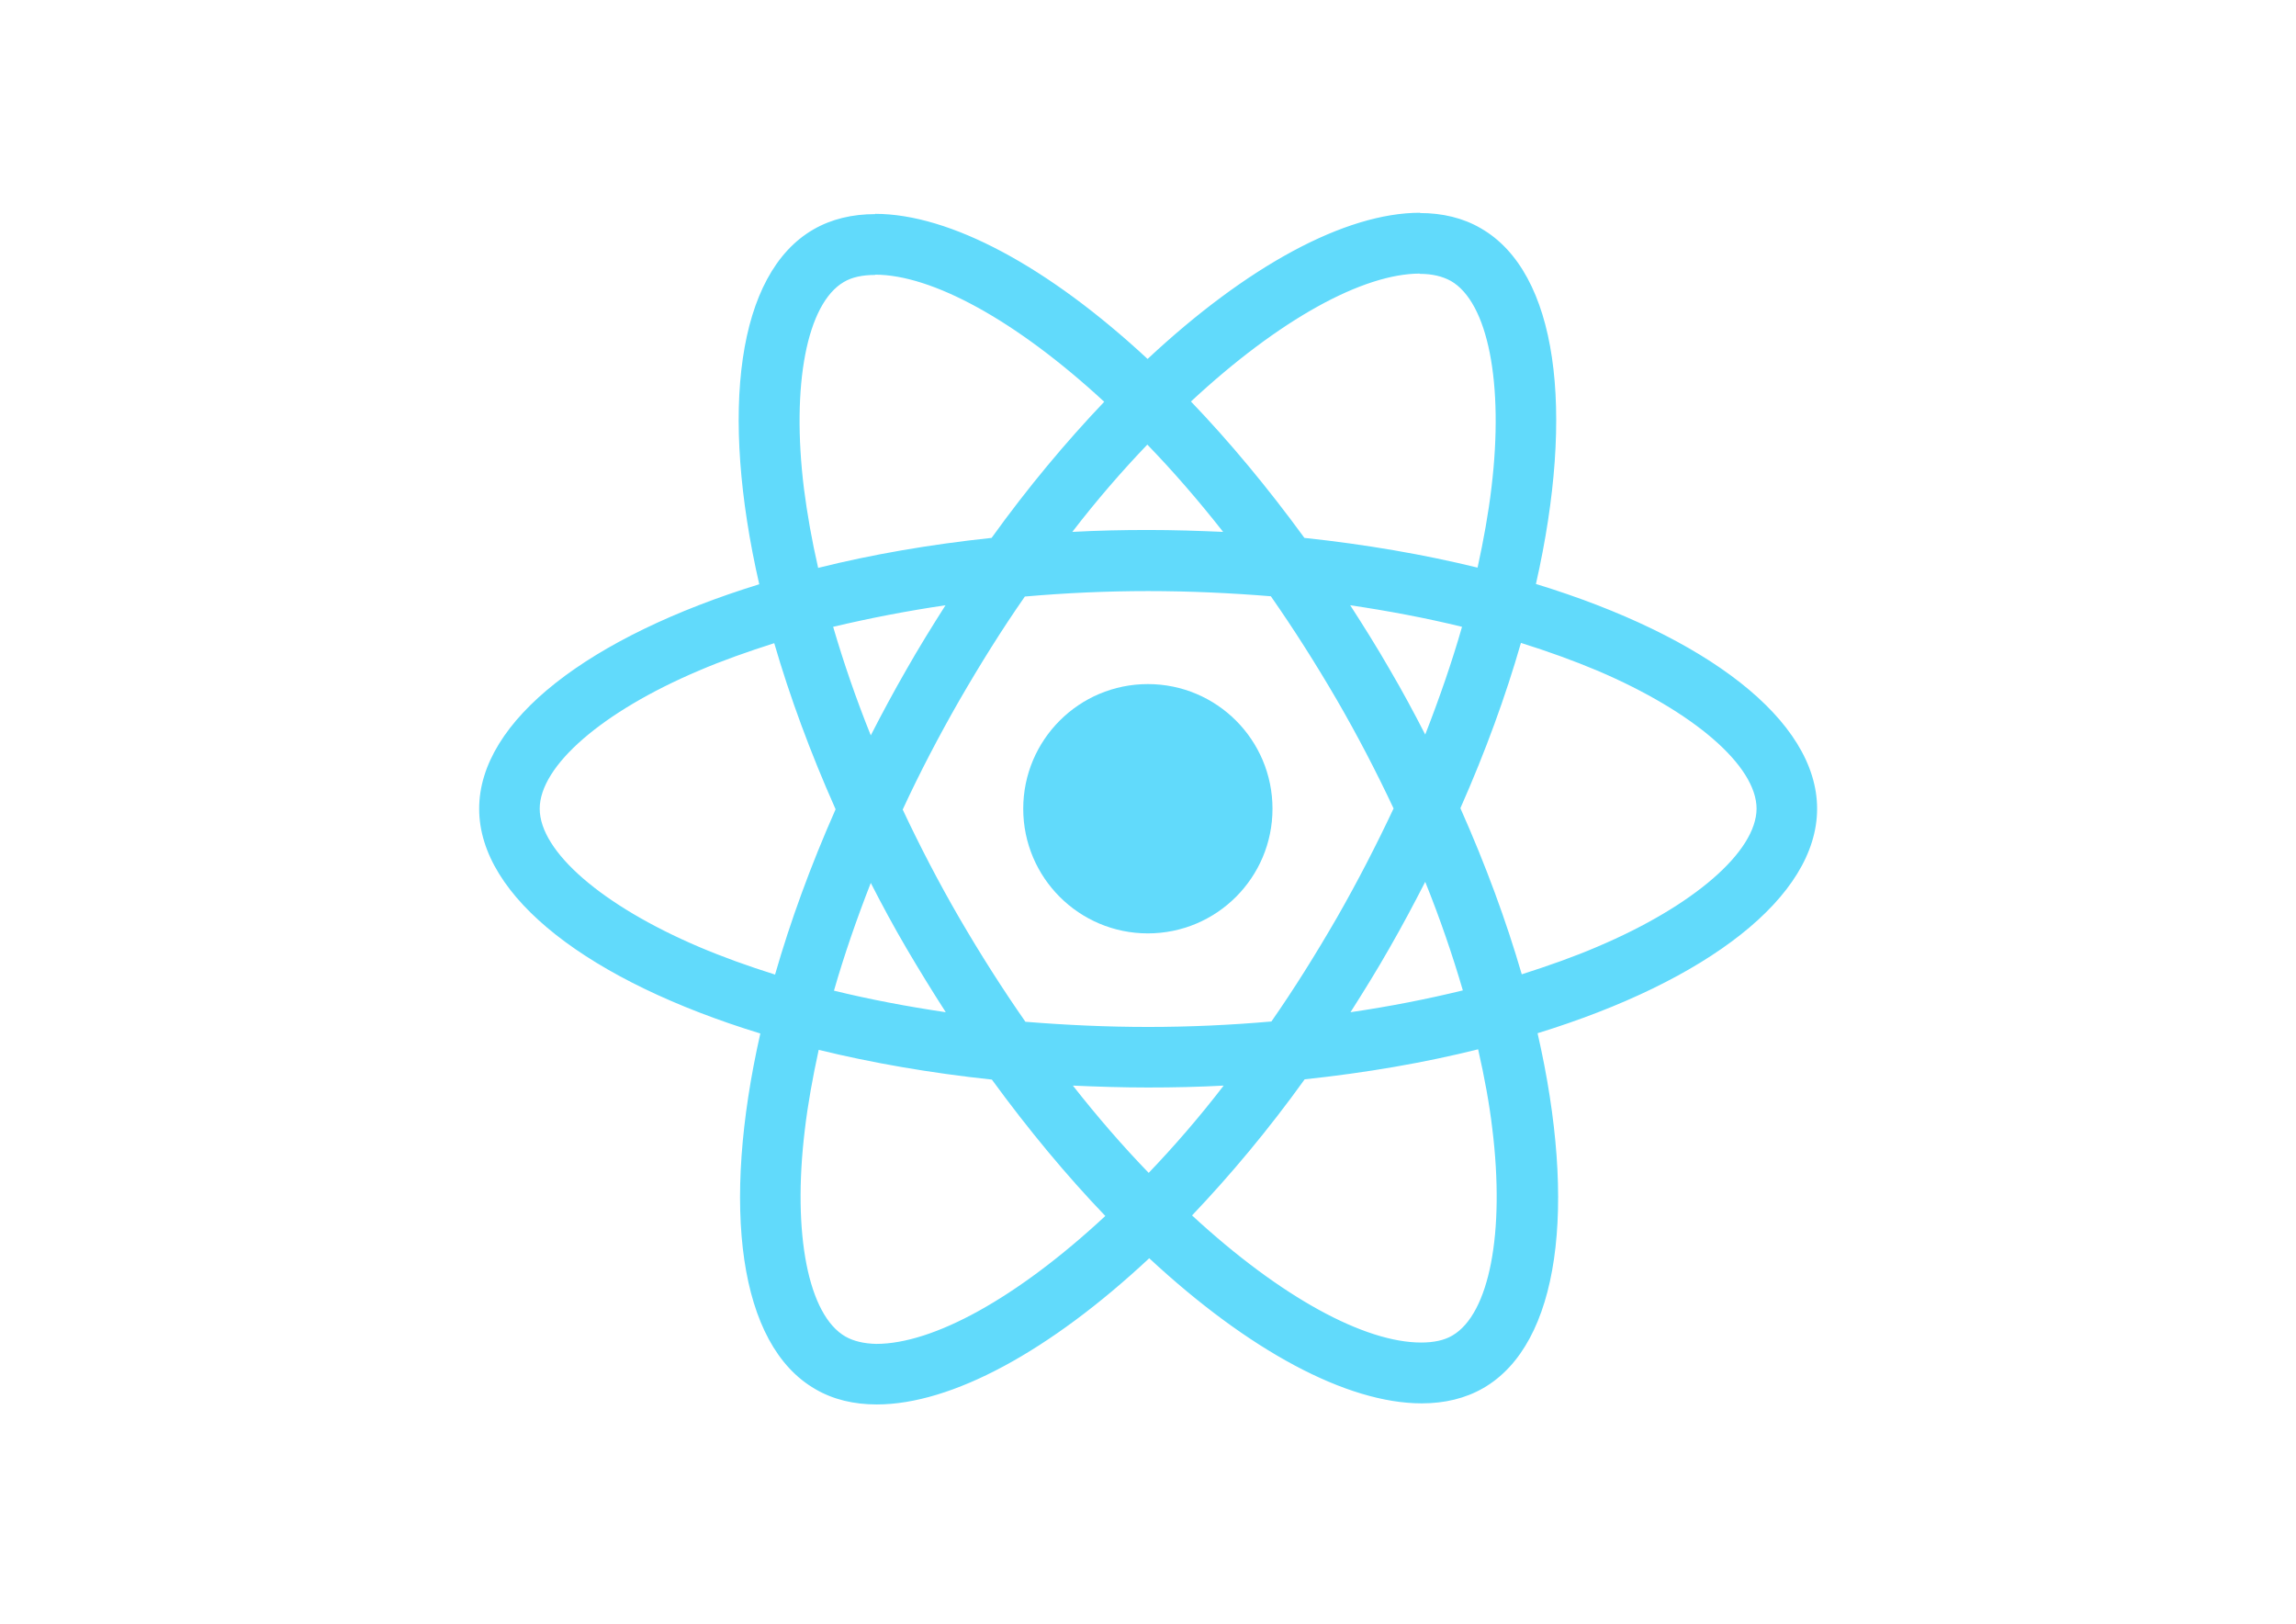
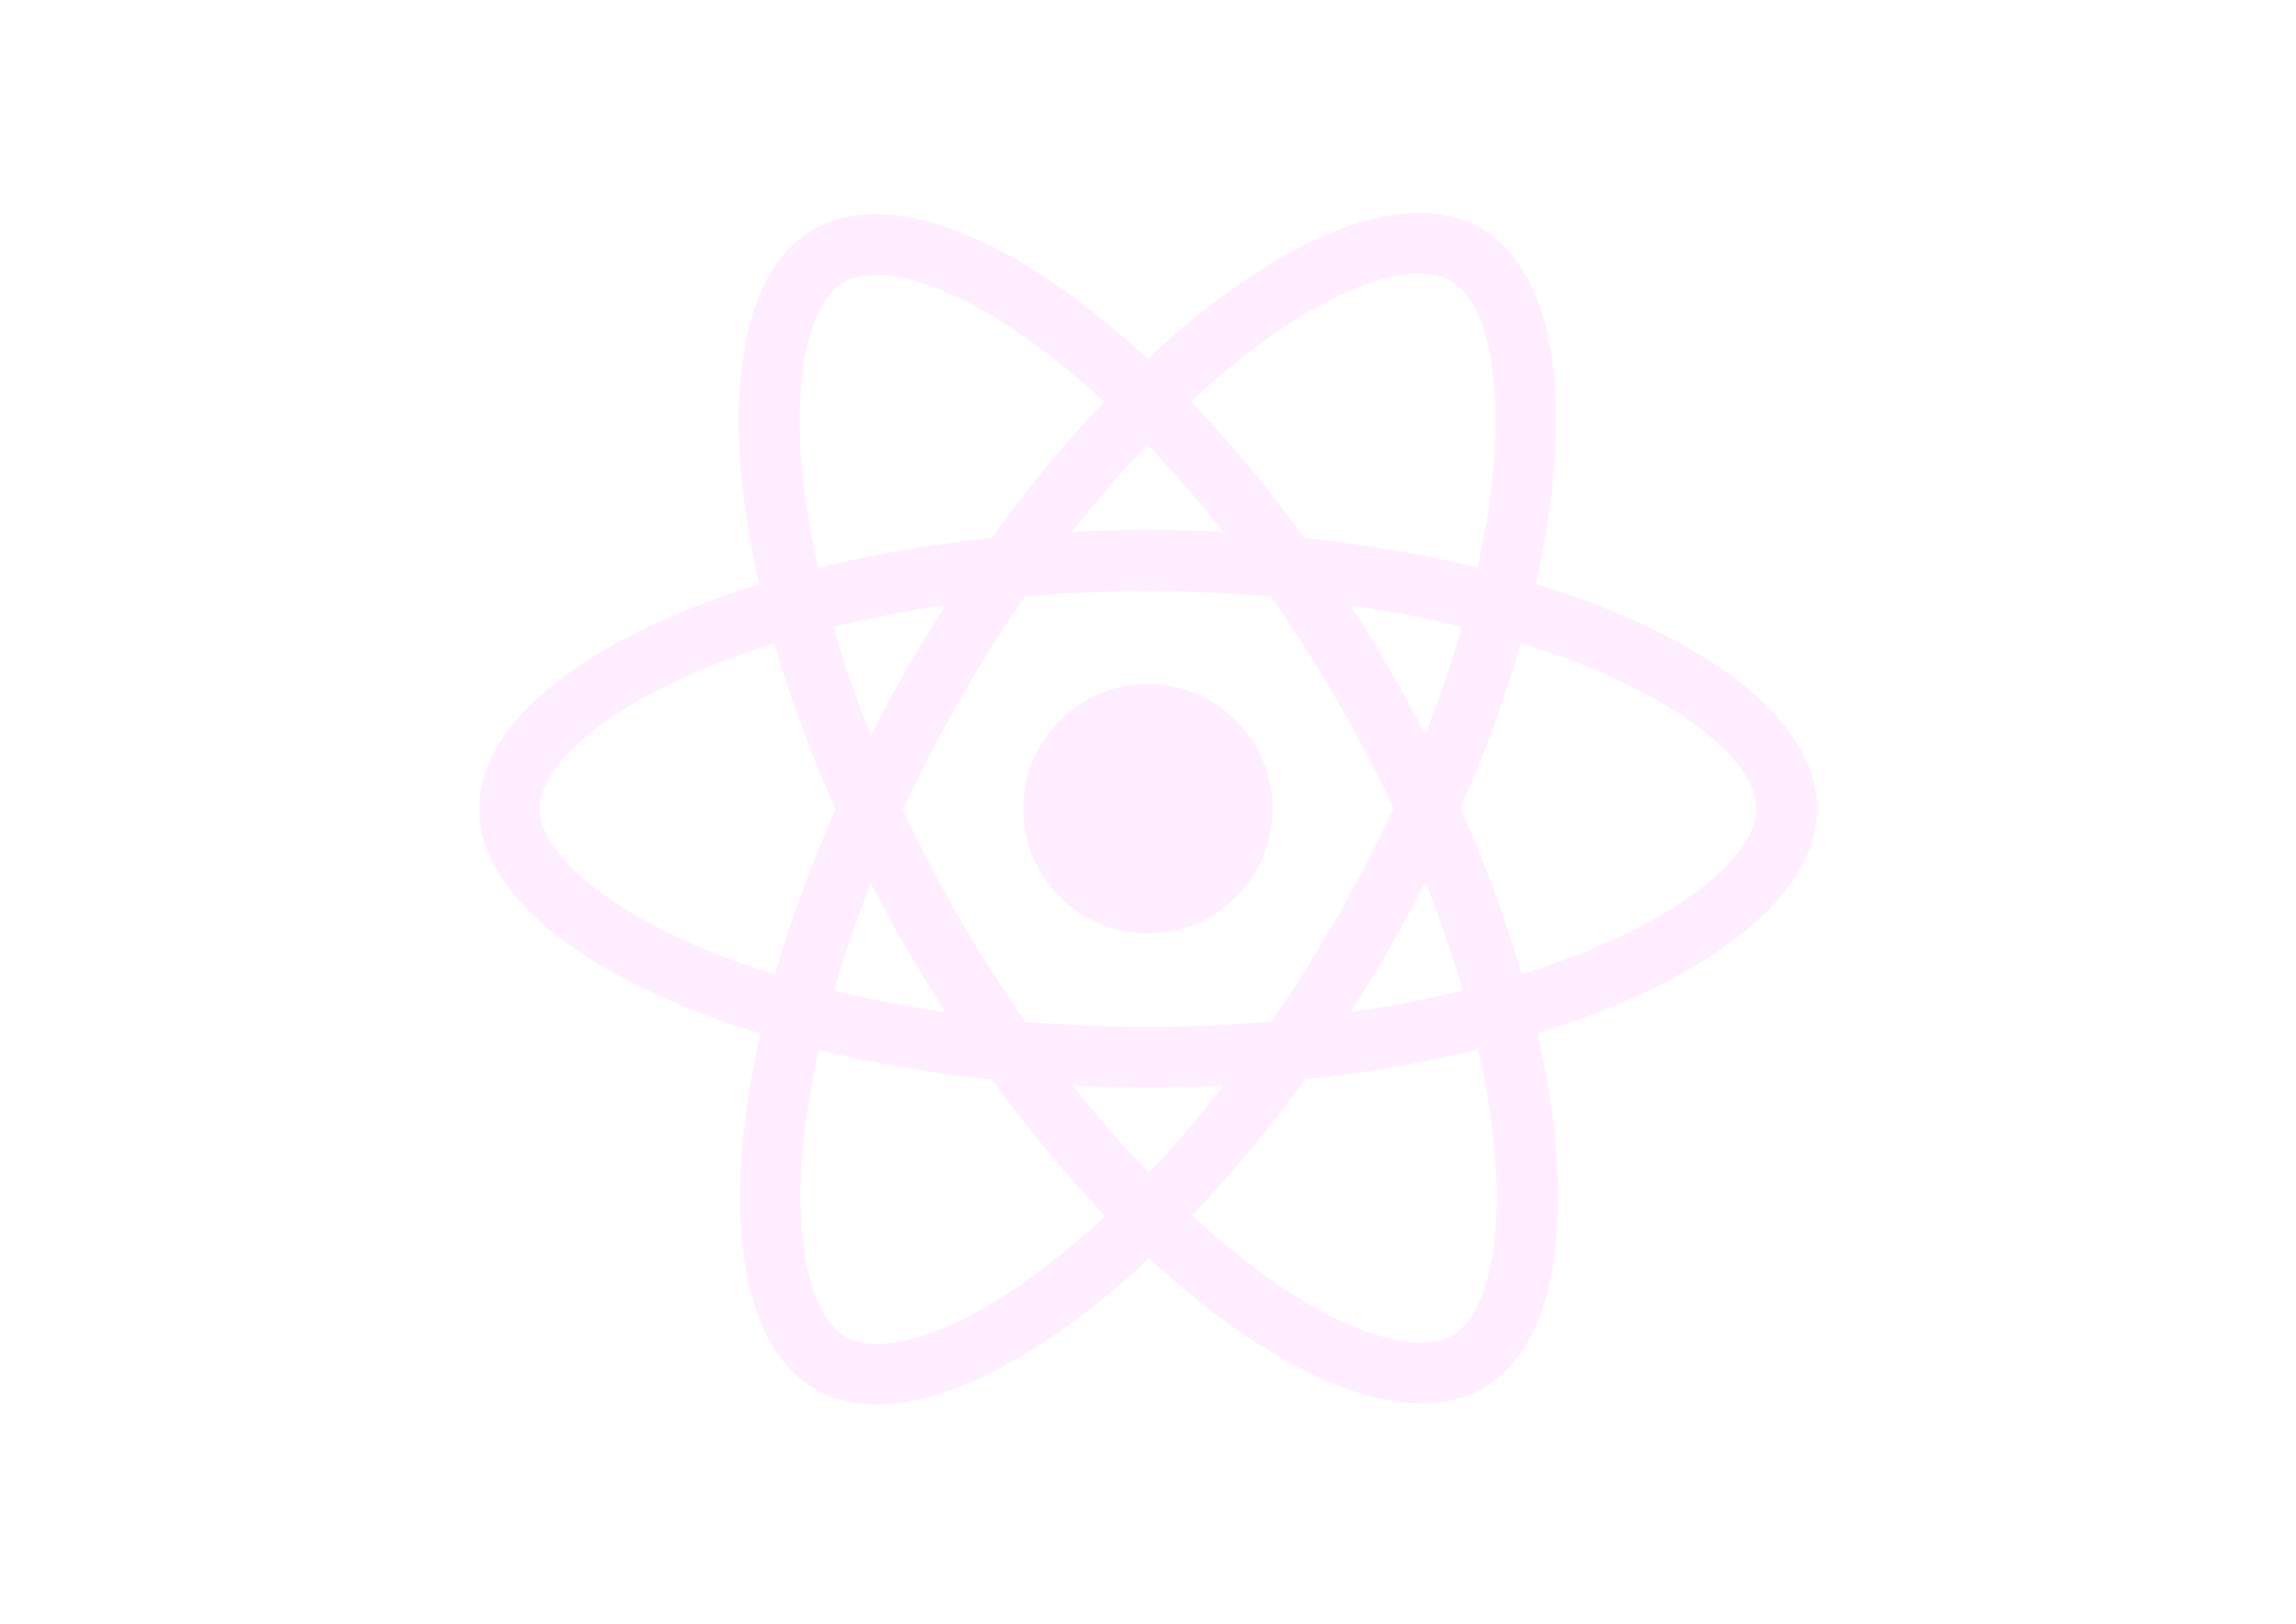
<svg xmlns="http://www.w3.org/2000/svg" viewBox="0 0 841.9 595.3">
-   <g fill="#61DAFB">
+   <g fill="#FFEEFF">
    <path d="M666.3 296.5c0-32.5-40.7-63.3-103.1-82.4 14.4-63.6 8-114.2-20.2-130.4-6.5-3.8-14.1-5.6-22.4-5.6v22.3c4.6 0 8.3.9 11.4 2.6 13.6 7.8 19.5 37.5 14.9 75.7-1.1 9.4-2.9 19.3-5.1 29.4-19.6-4.8-41-8.5-63.5-10.9-13.5-18.5-27.5-35.3-41.6-50 32.6-30.3 63.2-46.9 84-46.9V78c-27.5 0-63.5 19.6-99.9 53.6-36.4-33.8-72.4-53.2-99.9-53.2v22.3c20.7 0 51.4 16.5 84 46.6-14 14.7-28 31.4-41.3 49.9-22.6 2.4-44 6.1-63.6 11-2.3-10-4-19.7-5.2-29-4.7-38.2 1.1-67.9 14.6-75.8 3-1.8 6.9-2.6 11.5-2.6V78.5c-8.4 0-16 1.8-22.6 5.6-28.1 16.2-34.4 66.7-19.9 130.1-62.2 19.2-102.7 49.9-102.7 82.3 0 32.5 40.7 63.3 103.1 82.4-14.4 63.6-8 114.2 20.2 130.4 6.5 3.8 14.1 5.6 22.5 5.6 27.5 0 63.5-19.6 99.9-53.6 36.4 33.8 72.4 53.2 99.9 53.2 8.4 0 16-1.8 22.6-5.6 28.1-16.2 34.4-66.7 19.9-130.1 62-19.1 102.5-49.9 102.5-82.3zm-130.2-66.7c-3.7 12.9-8.3 26.2-13.5 39.5-4.1-8-8.4-16-13.1-24-4.6-8-9.5-15.8-14.4-23.4 14.2 2.1 27.9 4.7 41 7.9zm-45.8 106.5c-7.8 13.5-15.8 26.3-24.1 38.2-14.9 1.3-30 2-45.2 2-15.1 0-30.2-.7-45-1.9-8.3-11.9-16.4-24.6-24.2-38-7.6-13.1-14.5-26.4-20.8-39.8 6.2-13.4 13.2-26.8 20.7-39.9 7.8-13.5 15.8-26.3 24.1-38.2 14.9-1.3 30-2 45.2-2 15.1 0 30.2.7 45 1.9 8.3 11.9 16.4 24.6 24.2 38 7.6 13.1 14.5 26.4 20.8 39.8-6.3 13.4-13.2 26.8-20.7 39.9zm32.3-13c5.4 13.4 10 26.8 13.8 39.8-13.1 3.2-26.9 5.9-41.2 8 4.9-7.7 9.8-15.6 14.4-23.7 4.6-8 8.9-16.1 13-24.1zM421.2 430c-9.3-9.6-18.6-20.3-27.8-32 9 .4 18.2.7 27.5.7 9.4 0 18.7-.2 27.8-.7-9 11.7-18.3 22.4-27.5 32zm-74.4-58.9c-14.2-2.1-27.9-4.7-41-7.9 3.7-12.9 8.3-26.2 13.5-39.5 4.1 8 8.4 16 13.1 24 4.7 8 9.5 15.8 14.4 23.4zM420.7 163c9.3 9.6 18.6 20.3 27.8 32-9-.4-18.2-.7-27.5-.7-9.4 0-18.7.2-27.8.7 9-11.7 18.3-22.4 27.5-32zm-74 58.9c-4.9 7.7-9.8 15.6-14.4 23.7-4.6 8-8.9 16-13 24-5.4-13.4-10-26.8-13.8-39.8 13.1-3.1 26.9-5.8 41.2-7.9zm-90.5 125.2c-35.4-15.1-58.3-34.9-58.3-50.6 0-15.7 22.9-35.6 58.3-50.6 8.6-3.7 18-7 27.7-10.1 5.7 19.6 13.2 40 22.5 60.9-9.2 20.8-16.6 41.1-22.2 60.6-9.9-3.1-19.3-6.5-28-10.2zM310 490c-13.6-7.8-19.5-37.5-14.9-75.7 1.1-9.4 2.9-19.3 5.1-29.4 19.6 4.8 41 8.5 63.5 10.9 13.5 18.5 27.5 35.3 41.6 50-32.6 30.3-63.2 46.9-84 46.9-4.5-.1-8.3-1-11.3-2.7zm237.2-76.2c4.7 38.2-1.1 67.9-14.6 75.8-3 1.8-6.9 2.6-11.5 2.6-20.7 0-51.4-16.5-84-46.6 14-14.7 28-31.4 41.3-49.9 22.6-2.4 44-6.1 63.6-11 2.3 10.1 4.1 19.8 5.2 29.1zm38.5-66.7c-8.6 3.7-18 7-27.7 10.1-5.7-19.6-13.2-40-22.5-60.9 9.2-20.8 16.6-41.1 22.2-60.6 9.9 3.1 19.3 6.5 28.1 10.2 35.4 15.1 58.3 34.9 58.3 50.6-.1 15.7-23 35.6-58.4 50.6zM320.8 78.4z" />
    <circle cx="420.9" cy="296.5" r="45.7" />
    <path d="M520.5 78.1z" />
  </g>
</svg>
